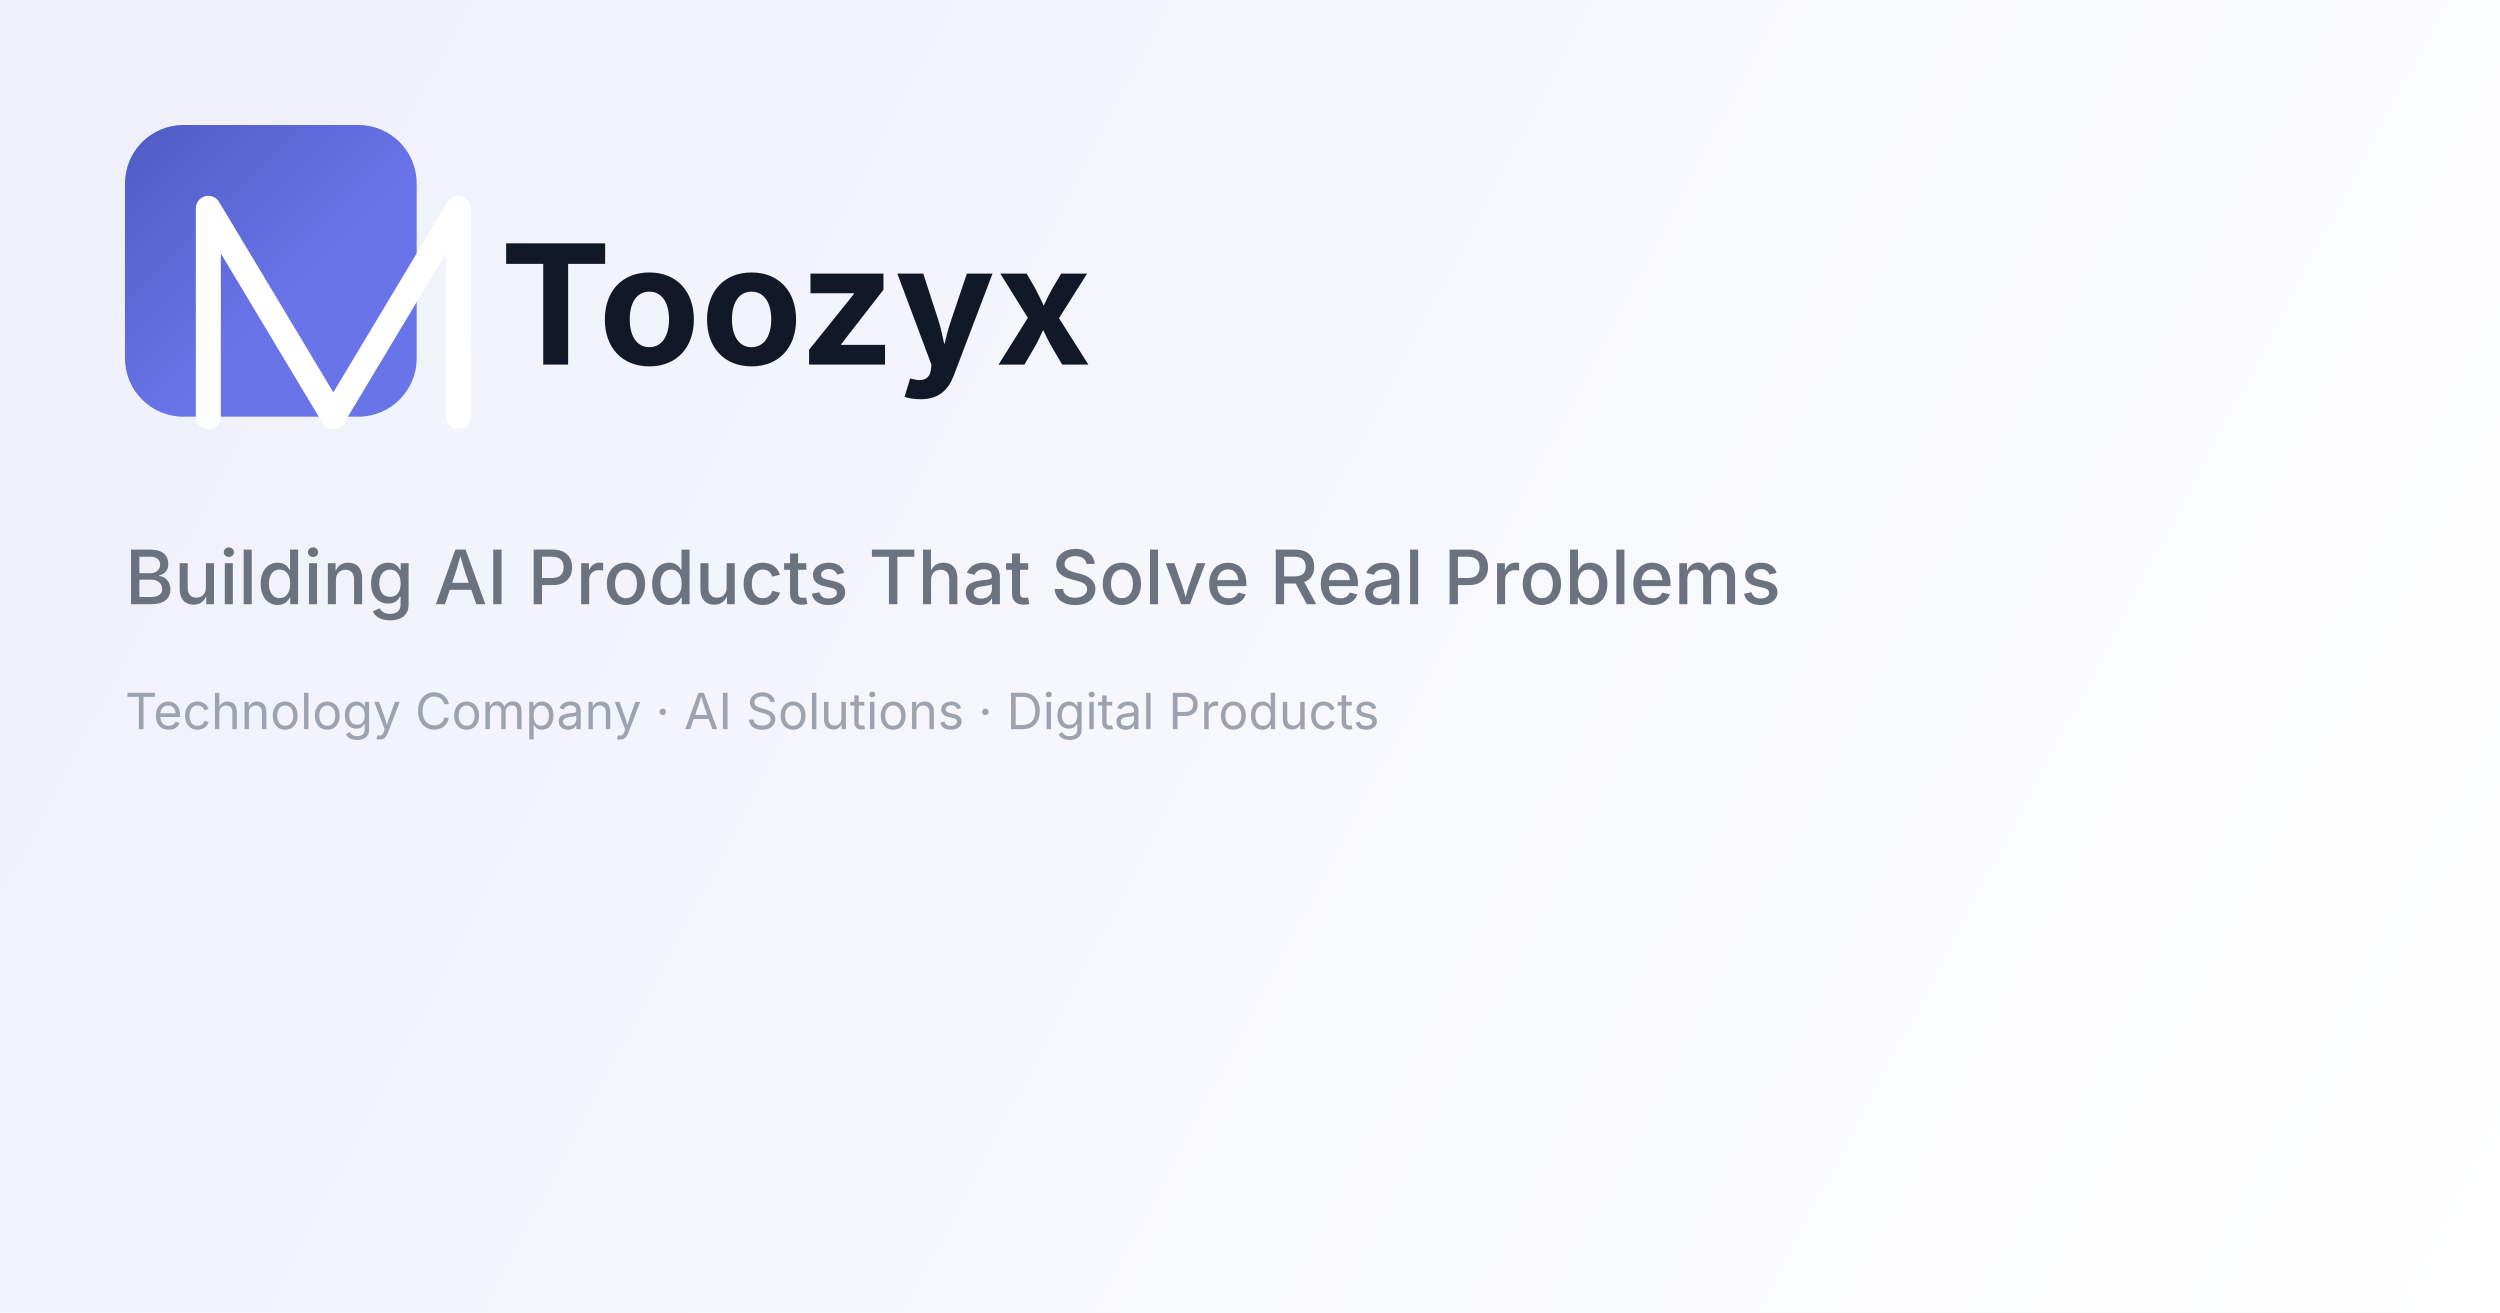
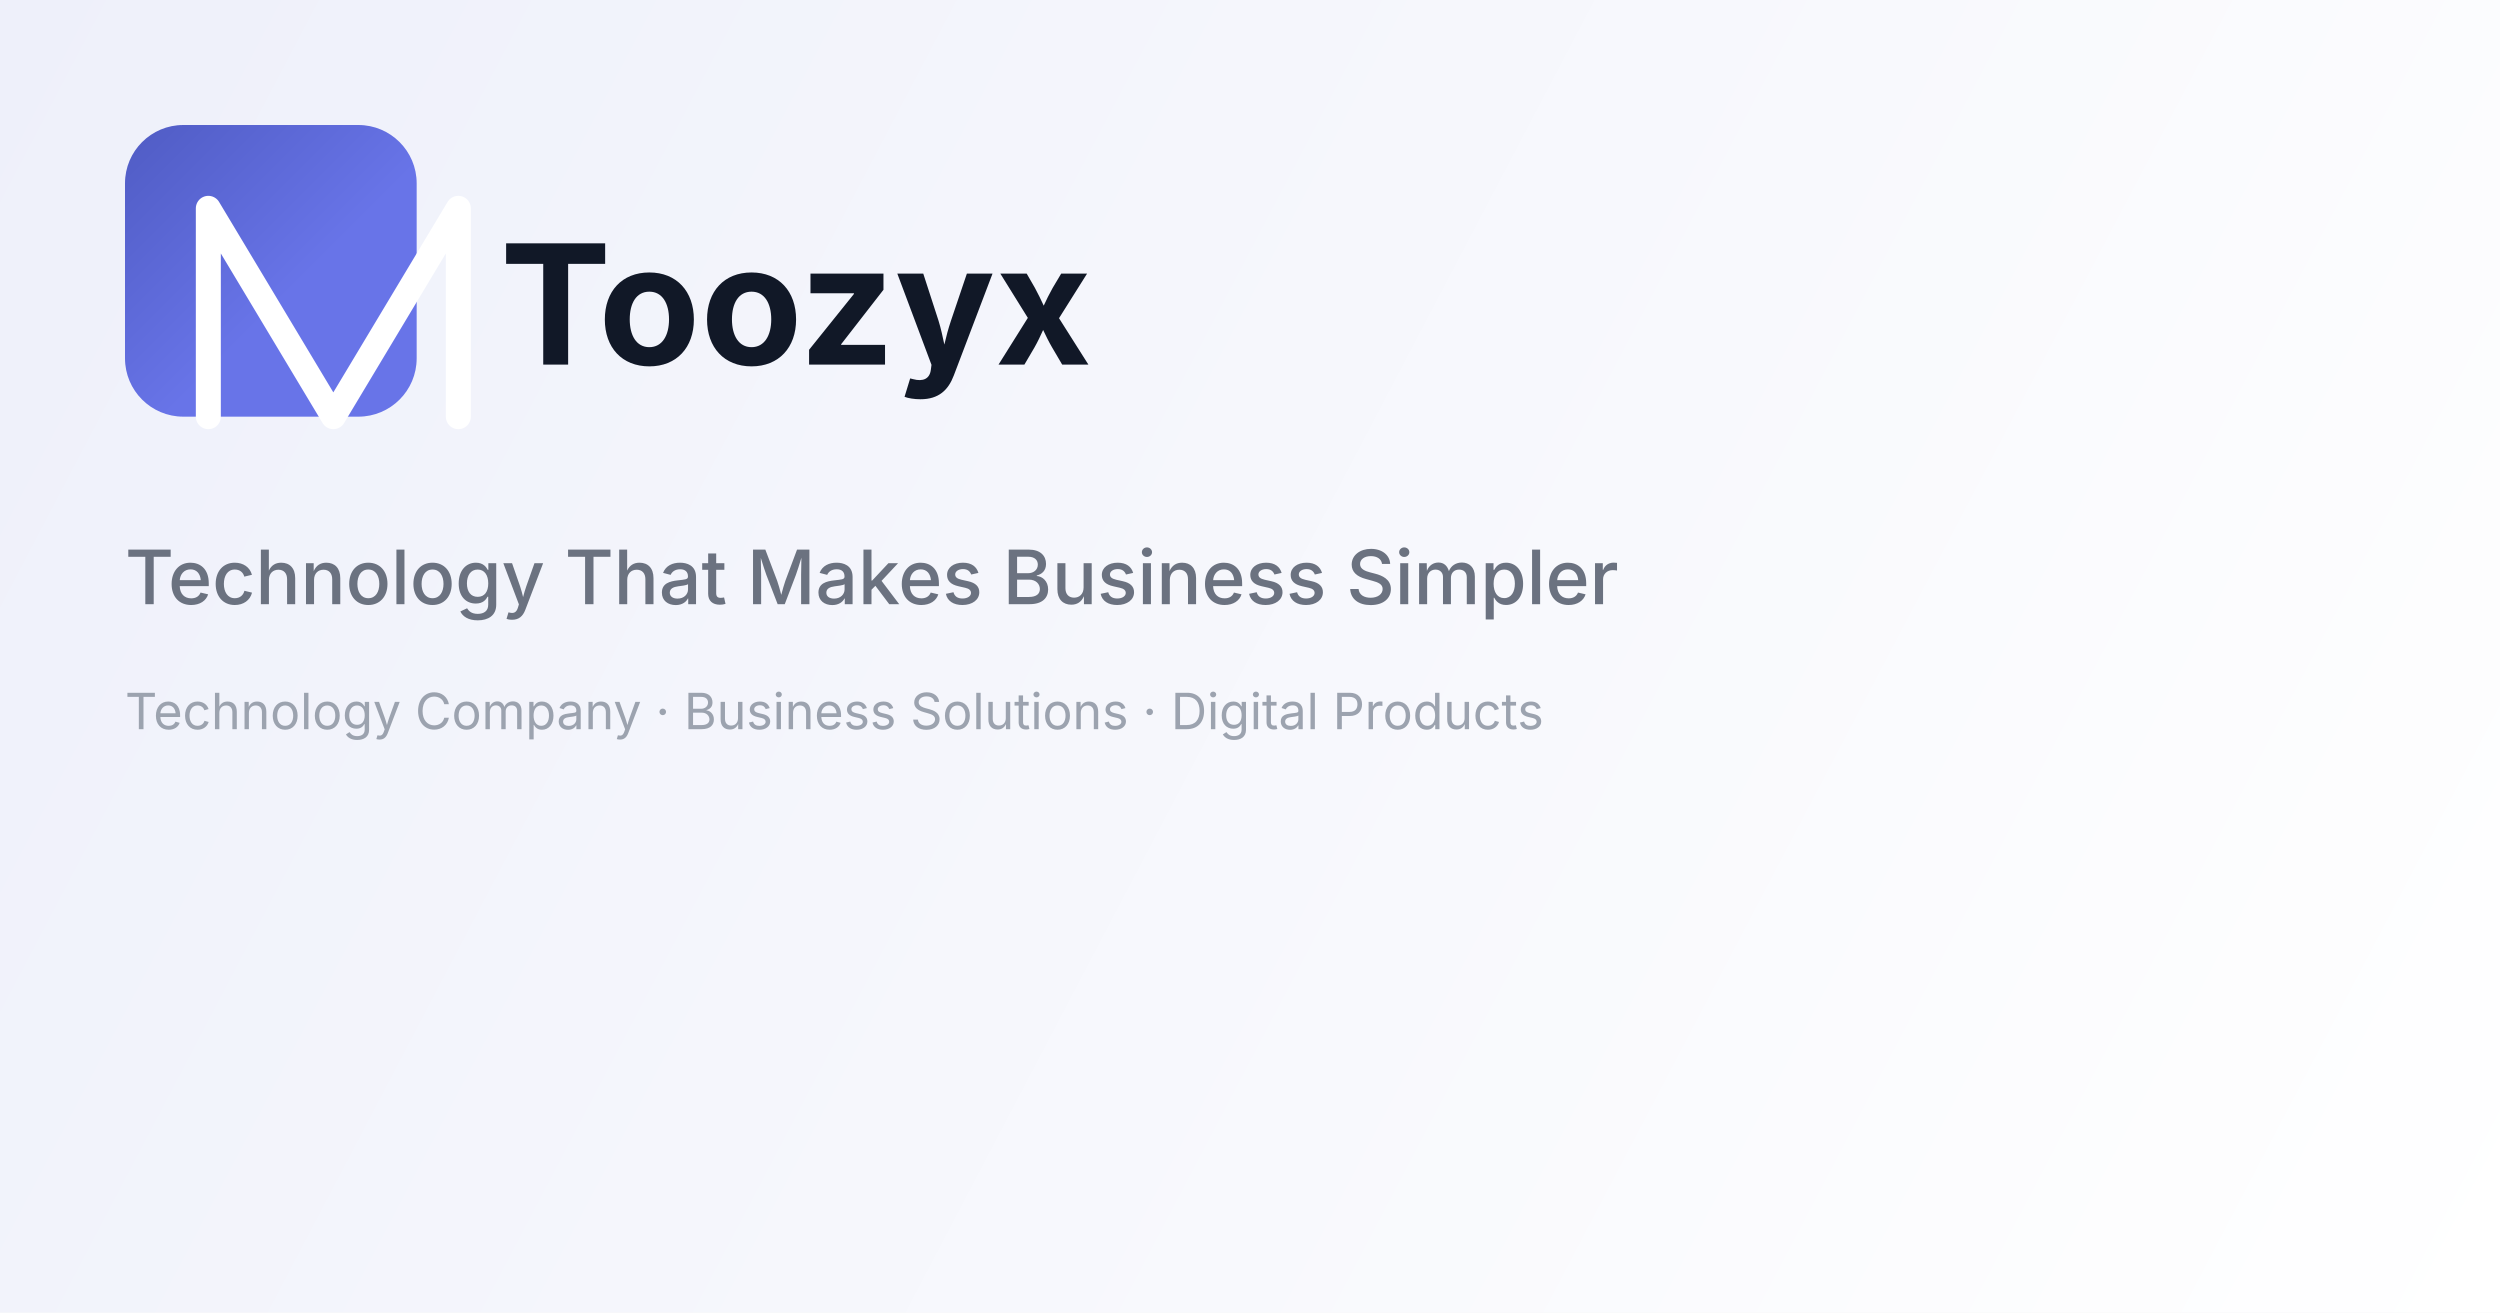
<svg xmlns="http://www.w3.org/2000/svg" width="1200" height="630" viewBox="0 0 1200 630" fill="none">
  <rect width="1200" height="630" fill="white" />
  <rect width="1200" height="630" fill="url(#bg)" />
  <rect x="60" y="60" width="140" height="140" rx="28" fill="url(#g)" />
  <path d="M100 200V100L160 200L220 100V200" stroke="white" stroke-width="12" stroke-linecap="round" stroke-linejoin="round" />
  <text x="240" y="175" font-family="Inter, sans-serif" font-size="80" font-weight="700" fill="#111827">Toozyx</text>
-   <text x="60" y="290" font-family="Inter, sans-serif" font-size="36" font-weight="500" fill="#6B7280">Building AI Products That Solve Real Problems</text>
-   <text x="60" y="350" font-family="Inter, sans-serif" font-size="24" font-weight="400" fill="#9CA3AF">Technology Company · AI Solutions · Digital Products</text>
+   <text x="60" y="290" font-family="Inter, sans-serif" font-size="36" font-weight="500" fill="#6B7280">Technology That Makes Business Simpler</text>
+   <text x="60" y="350" font-family="Inter, sans-serif" font-size="24" font-weight="400" fill="#9CA3AF">Technology Company · Business Solutions · Digital Products</text>
  <defs>
    <linearGradient id="g" x1="0" y1="0" x2="140" y2="140" gradientUnits="userSpaceOnUse">
      <stop stop-color="#3D49A8" />
      <stop offset="1" stop-color="#6874E8" />
    </linearGradient>
    <linearGradient id="bg" x1="0" y1="0" x2="1200" y2="630" gradientUnits="userSpaceOnUse">
      <stop stop-color="#eef0fa" />
      <stop offset="1" stop-color="white" />
    </linearGradient>
  </defs>
</svg>
